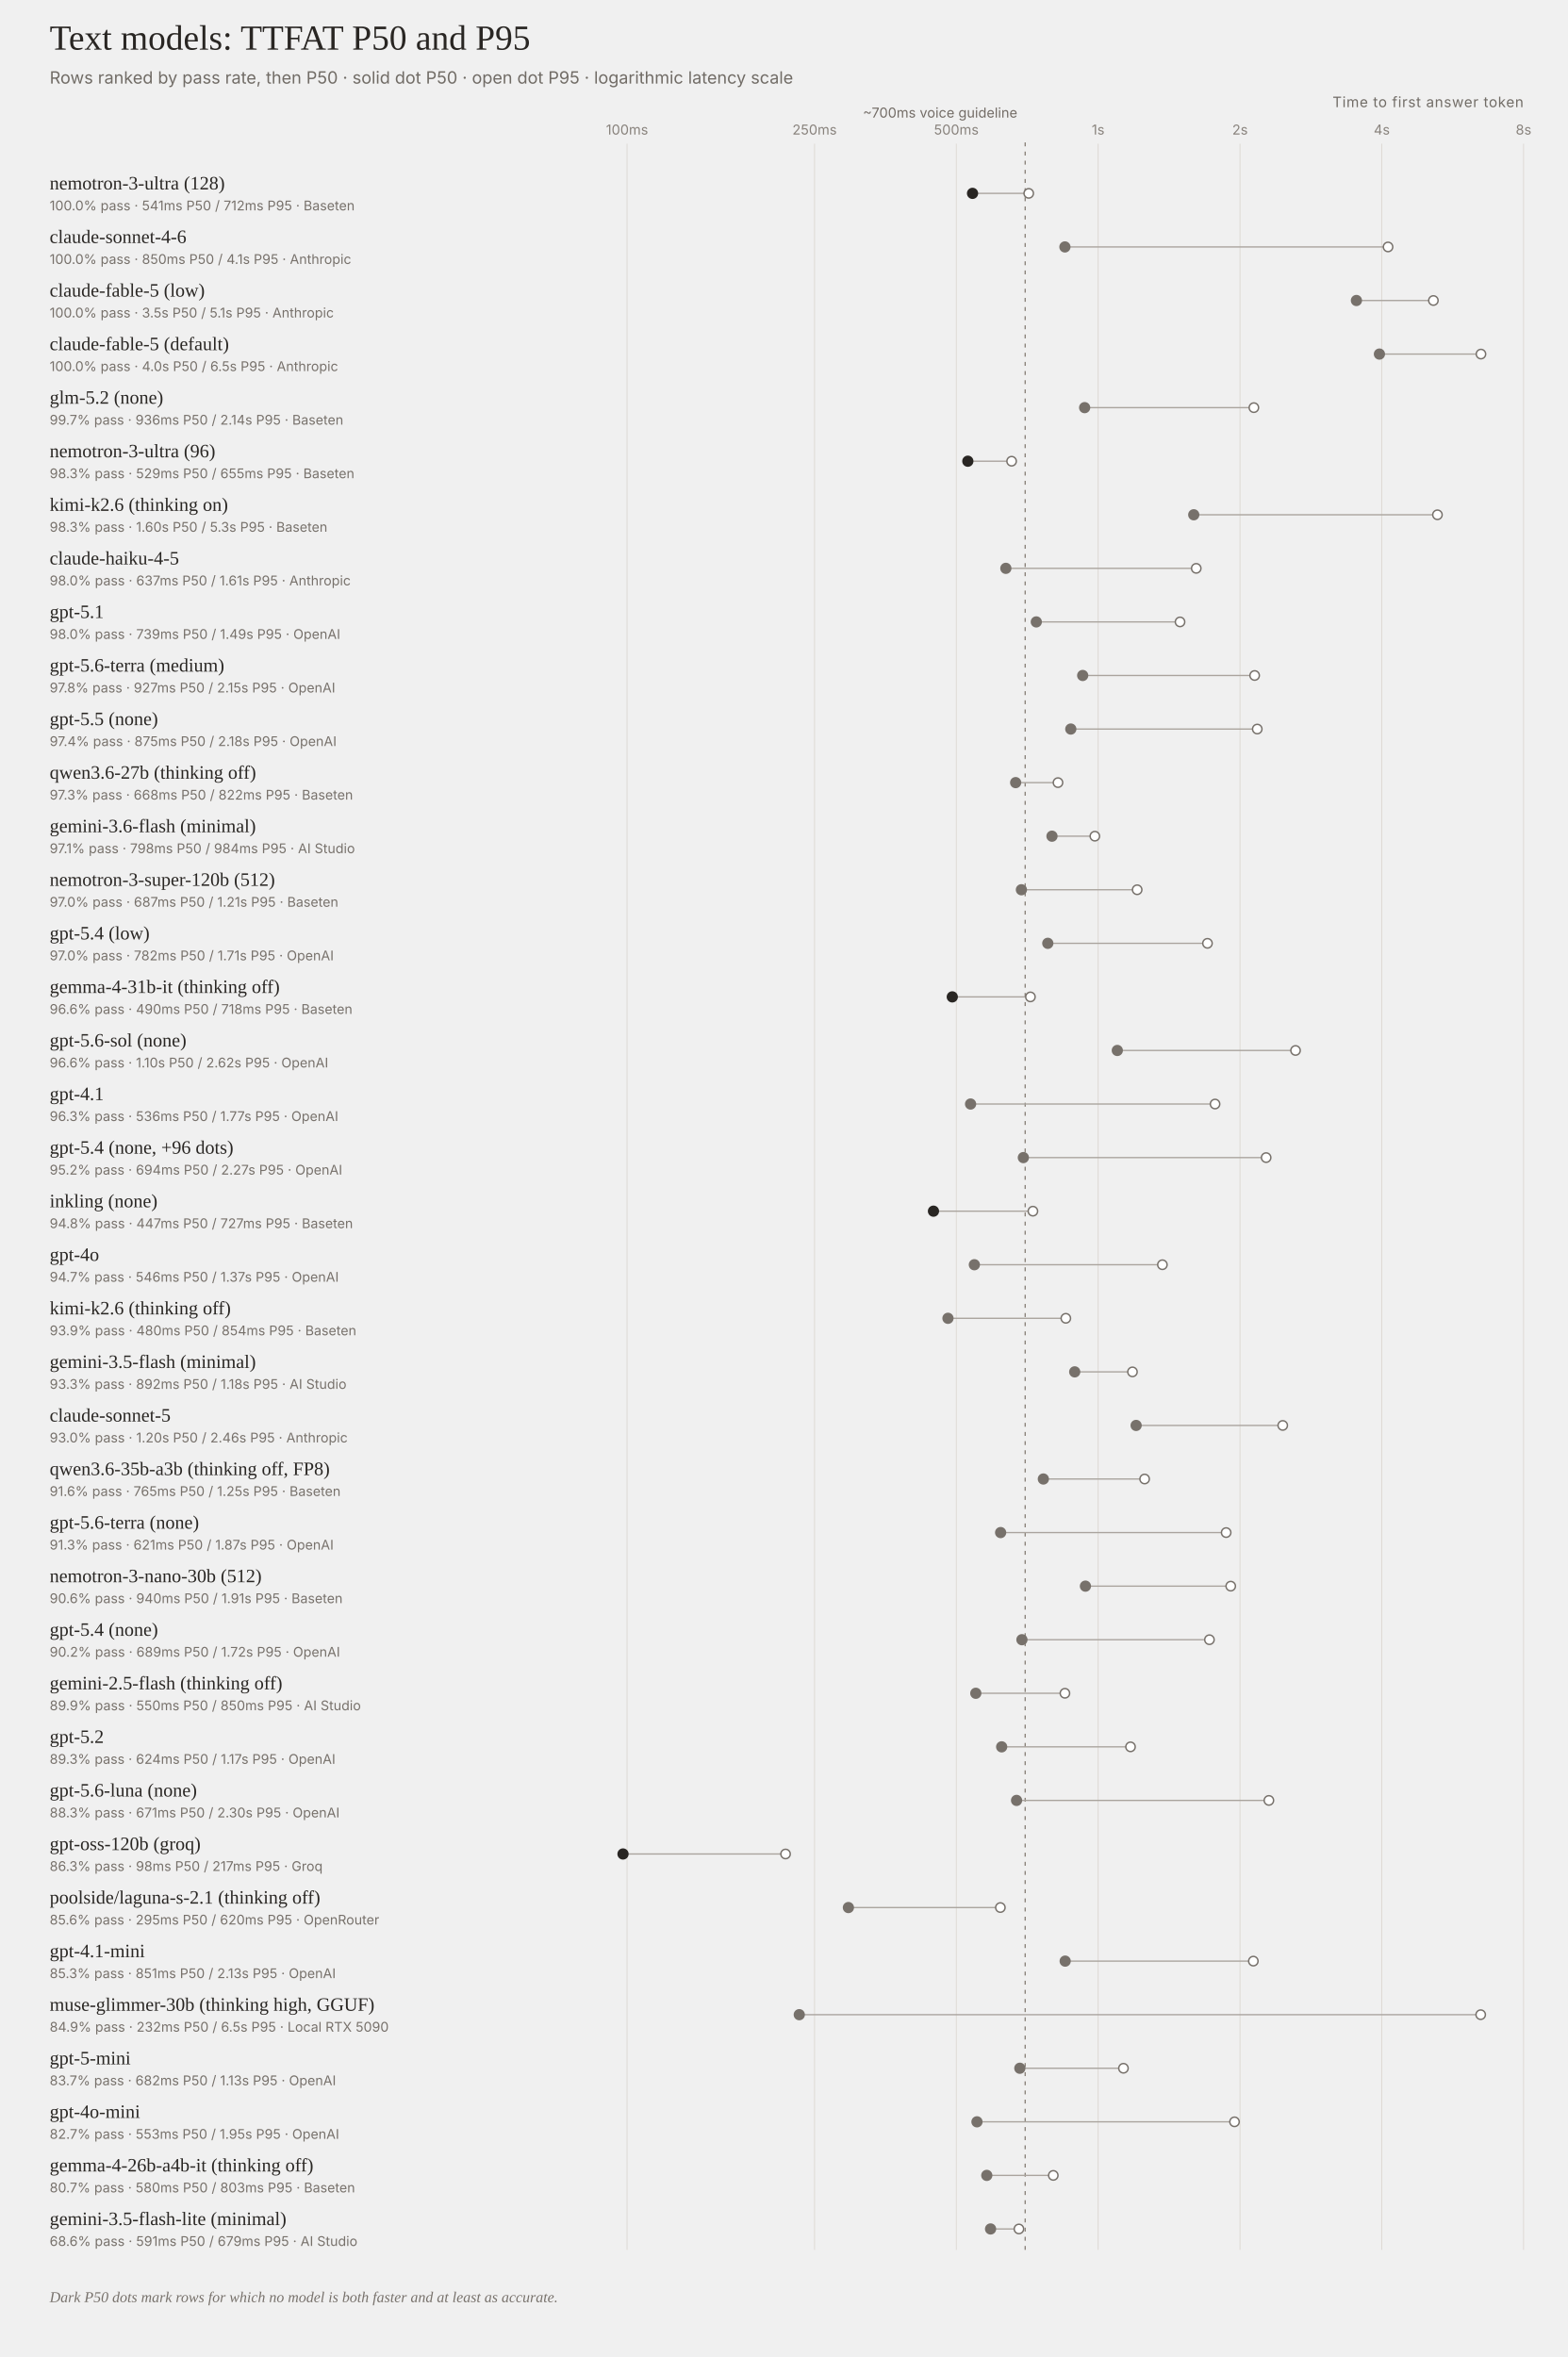
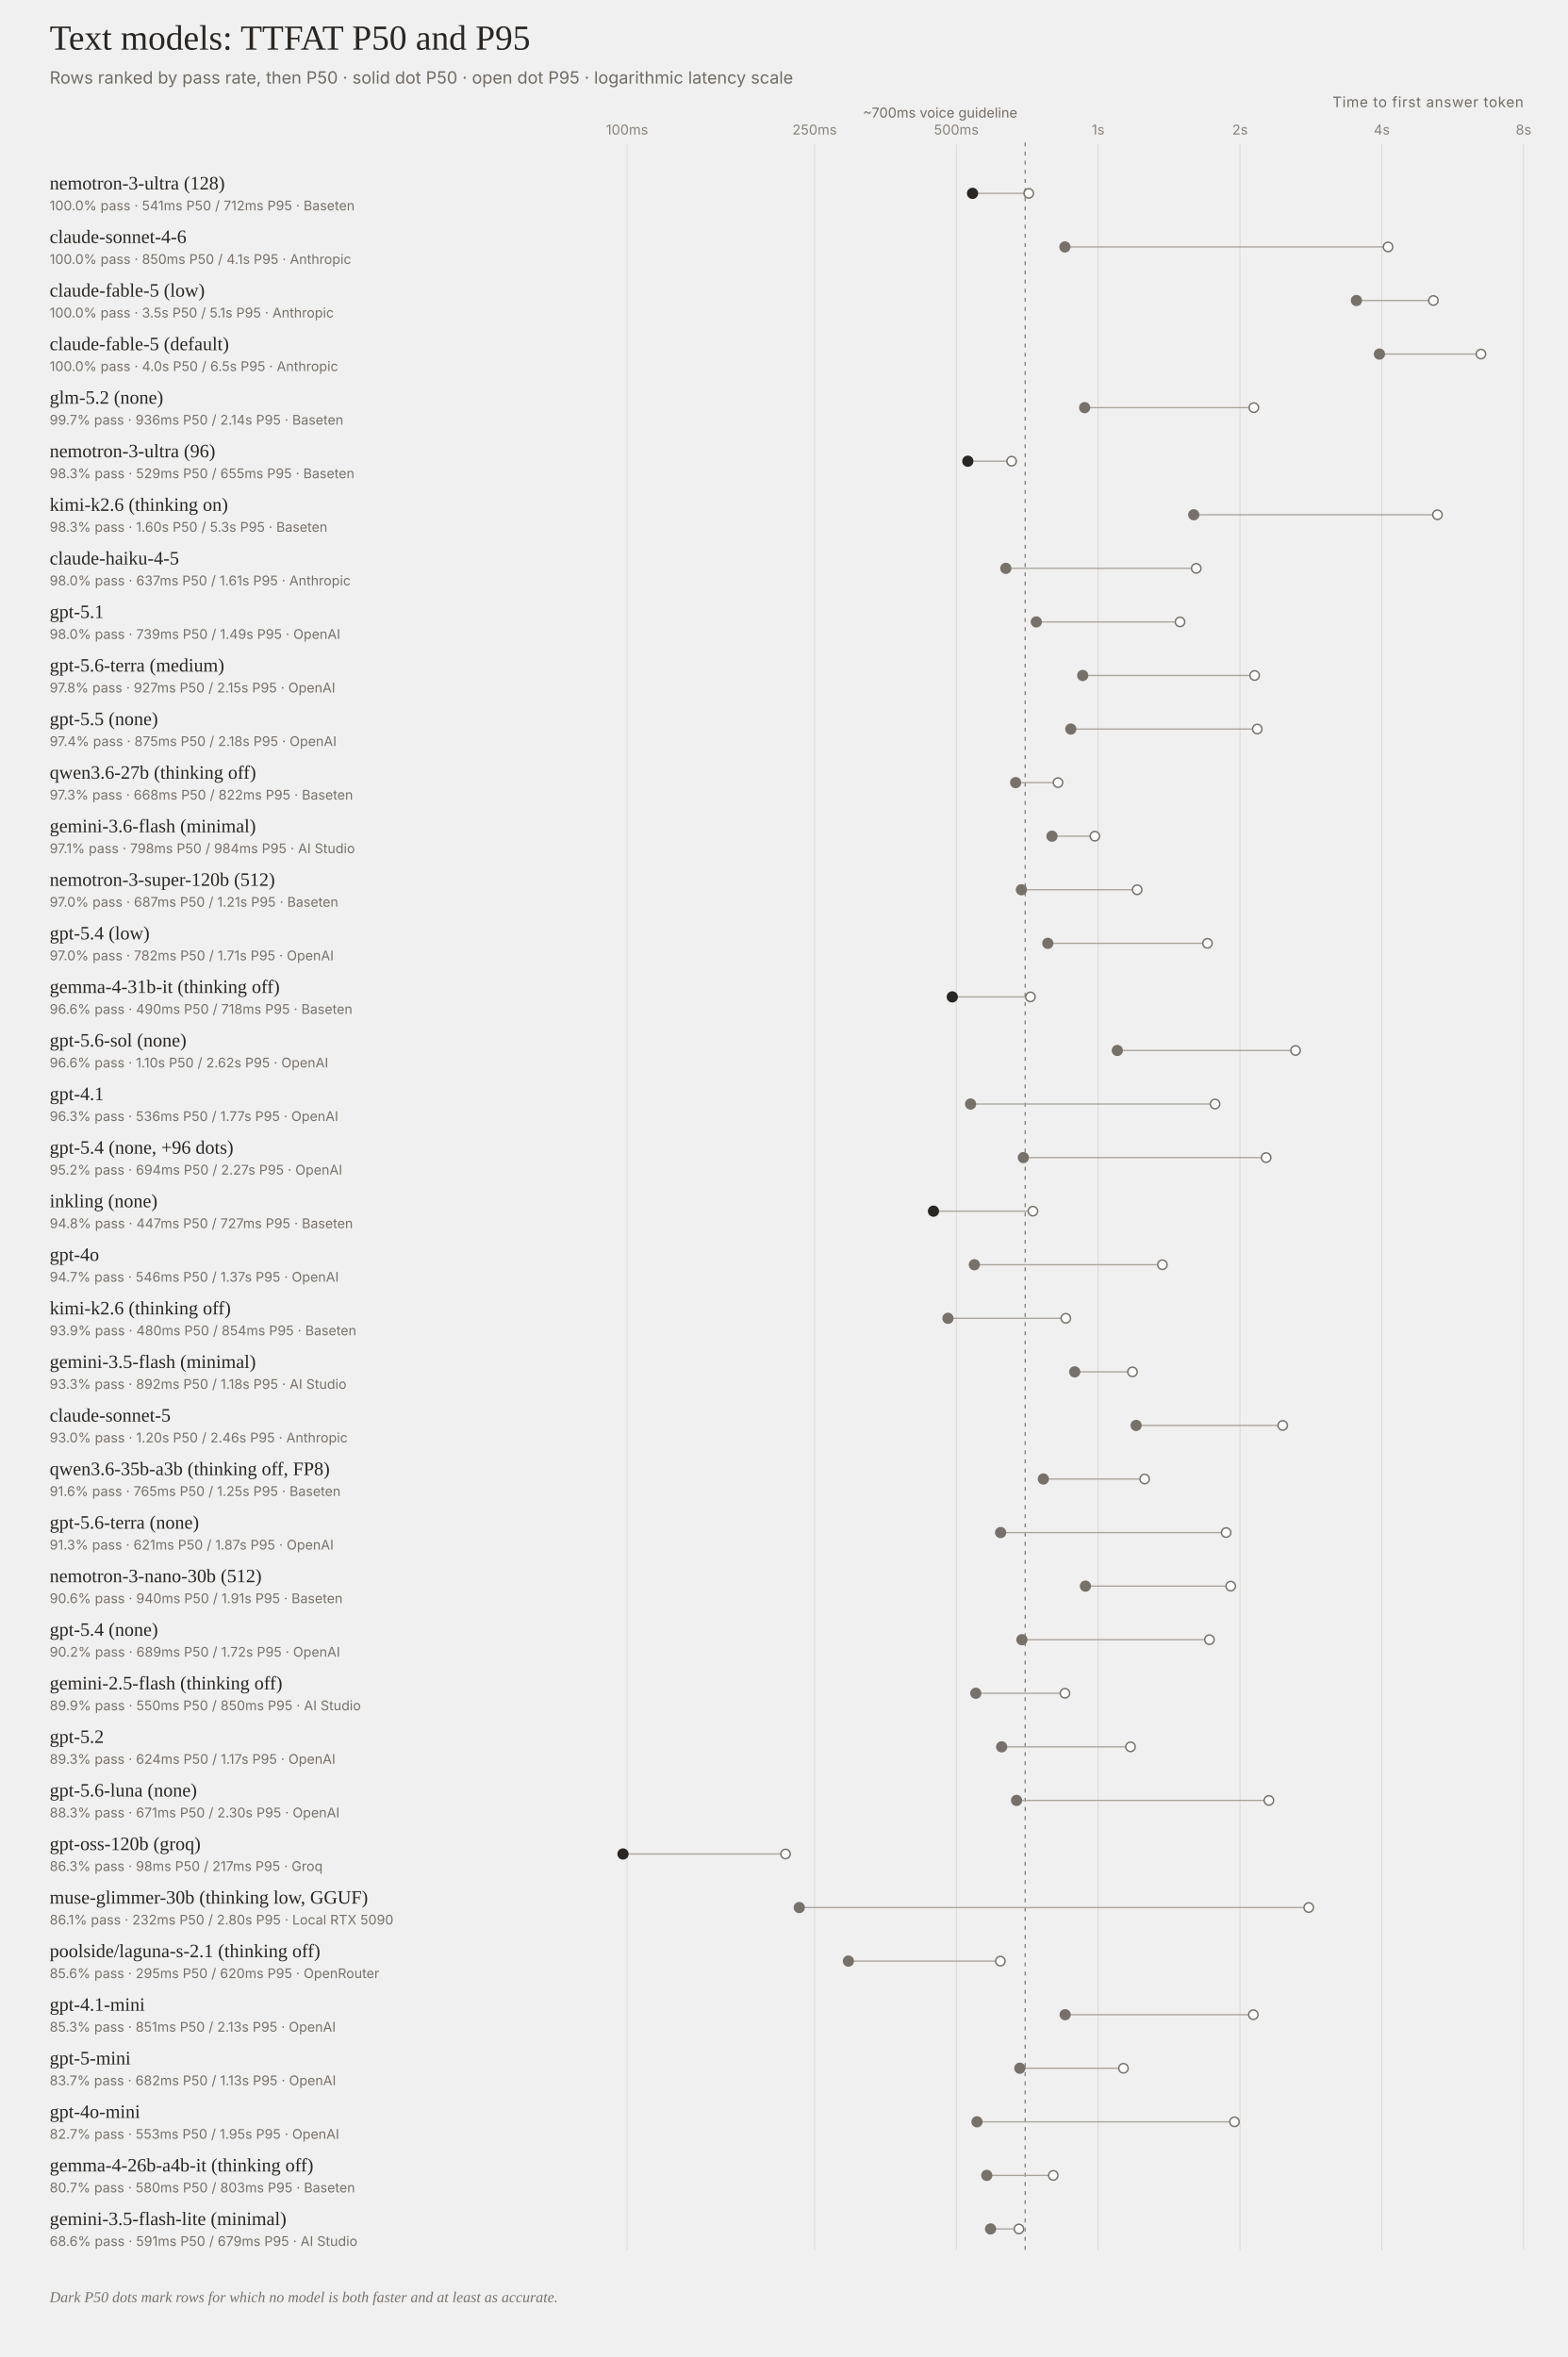
<svg xmlns="http://www.w3.org/2000/svg" viewBox="0 0 1200 1804" role="img" aria-labelledby="title desc">
  <style>
    text { fill: #292623; font-family: ui-sans-serif, -apple-system, BlinkMacSystemFont, 'Segoe UI', sans-serif; font-variant-numeric: tabular-nums; }
    .title, .model { font-family: Georgia, 'Times New Roman', serif; }
    .title { font-size: 27px; }
    .subtitle { fill: #716c66; font-size: 13px; }
    .axis-label { fill: #716c66; font-size: 11px; letter-spacing: .04em; text-transform: uppercase; }
    .tick { fill: #88827c; font-size: 10.5px; }
    .guide { stroke: #dedad5; stroke-width: .75; }
    .target { stroke: #8c847c; stroke-width: 1; stroke-dasharray: 3 4; }
    .target-label { fill: #736c66; font-size: 10.5px; }
    .model { font-size: 14.5px; }
    .meta { fill: #77716b; font-size: 10.25px; }
    .range { stroke: #aaa49e; stroke-width: 1; }
    .p50 { fill: #77716b; }
    .p50.frontier { fill: #292623; }
    .p95 { fill: #fff; stroke: #77716b; stroke-width: 1.1; }
    .note { fill: #77716b; font-family: Georgia, 'Times New Roman', serif; font-size: 11.5px; font-style: italic; }
  </style>
  <text class="title" x="38" y="38">Text models: TTFAT P50 and P95</text>
  <text class="subtitle" x="38" y="64">Rows ranked by pass rate, then P50 · solid dot P50 · open dot P95 · logarithmic latency scale</text>
  <text class="axis-label" x="1166" y="82" text-anchor="end">Time to first answer token</text>
  <line class="guide" x1="479.9" y1="110" x2="479.9" y2="1722" />
  <text class="tick" x="479.9" y="103" text-anchor="middle">100ms</text>
  <line class="guide" x1="623.4" y1="110" x2="623.4" y2="1722" />
  <text class="tick" x="623.4" y="103" text-anchor="middle">250ms</text>
  <line class="guide" x1="731.9" y1="110" x2="731.9" y2="1722" />
  <text class="tick" x="731.9" y="103" text-anchor="middle">500ms</text>
  <line class="guide" x1="840.4" y1="110" x2="840.4" y2="1722" />
  <text class="tick" x="840.4" y="103" text-anchor="middle">1s</text>
  <line class="guide" x1="949.0" y1="110" x2="949.0" y2="1722" />
  <text class="tick" x="949.0" y="103" text-anchor="middle">2s</text>
  <line class="guide" x1="1057.5" y1="110" x2="1057.5" y2="1722" />
  <text class="tick" x="1057.5" y="103" text-anchor="middle">4s</text>
  <line class="guide" x1="1166.0" y1="110" x2="1166.0" y2="1722" />
  <text class="tick" x="1166.0" y="103" text-anchor="middle">8s</text>
  <line class="target" x1="784.6" y1="109" x2="784.6" y2="1722" />
  <text class="target-label" x="778.6" y="90" text-anchor="end">~700ms voice guideline</text>
  <text class="model" x="38" y="145">nemotron-3-ultra (128)</text>
  <text class="meta" x="38" y="161">100.0% pass · 541ms P50 / 712ms P95 · Baseten</text>
  <line class="range" x1="744.3" y1="148" x2="787.3" y2="148" />
  <circle class="p50 frontier" cx="744.3" cy="148" r="4.3" />
  <circle class="p95" cx="787.3" cy="148" r="3.6" />
  <text class="model" x="38" y="186">claude-sonnet-4-6</text>
  <text class="meta" x="38" y="202">100.0% pass · 850ms P50 / 4.1s P95 · Anthropic</text>
  <line class="range" x1="815.0" y1="189" x2="1062.3" y2="189" />
  <circle class="p50" cx="815.0" cy="189" r="4.3" />
  <circle class="p95" cx="1062.3" cy="189" r="3.6" />
  <text class="model" x="38" y="227">claude-fable-5 (low)</text>
  <text class="meta" x="38" y="243">100.0% pass · 3.5s P50 / 5.1s P95 · Anthropic</text>
  <line class="range" x1="1038.1" y1="230" x2="1097.0" y2="230" />
  <circle class="p50" cx="1038.1" cy="230" r="4.3" />
  <circle class="p95" cx="1097.0" cy="230" r="3.6" />
  <text class="model" x="38" y="268">claude-fable-5 (default)</text>
  <text class="meta" x="38" y="284">100.0% pass · 4.0s P50 / 6.5s P95 · Anthropic</text>
  <line class="range" x1="1055.7" y1="271" x2="1133.4" y2="271" />
  <circle class="p50" cx="1055.7" cy="271" r="4.3" />
  <circle class="p95" cx="1133.4" cy="271" r="3.6" />
  <text class="model" x="38" y="309">glm-5.2 (none)</text>
  <text class="meta" x="38" y="325">99.7% pass · 936ms P50 / 2.14s P95 · Baseten</text>
  <line class="range" x1="830.1" y1="312" x2="959.6" y2="312" />
  <circle class="p50" cx="830.1" cy="312" r="4.3" />
  <circle class="p95" cx="959.6" cy="312" r="3.6" />
  <text class="model" x="38" y="350">nemotron-3-ultra (96)</text>
  <text class="meta" x="38" y="366">98.3% pass · 529ms P50 / 655ms P95 · Baseten</text>
  <line class="range" x1="740.7" y1="353" x2="774.2" y2="353" />
  <circle class="p50 frontier" cx="740.7" cy="353" r="4.3" />
  <circle class="p95" cx="774.2" cy="353" r="3.6" />
  <text class="model" x="38" y="391">kimi-k2.6 (thinking on)</text>
  <text class="meta" x="38" y="407">98.3% pass · 1.60s P50 / 5.3s P95 · Baseten</text>
  <line class="range" x1="913.6" y1="394" x2="1100.1" y2="394" />
  <circle class="p50" cx="913.6" cy="394" r="4.3" />
  <circle class="p95" cx="1100.1" cy="394" r="3.6" />
  <text class="model" x="38" y="432">claude-haiku-4-5</text>
  <text class="meta" x="38" y="448">98.0% pass · 637ms P50 / 1.61s P95 · Anthropic</text>
  <line class="range" x1="769.8" y1="435" x2="915.5" y2="435" />
  <circle class="p50" cx="769.8" cy="435" r="4.3" />
  <circle class="p95" cx="915.5" cy="435" r="3.6" />
  <text class="model" x="38" y="473">gpt-5.1</text>
  <text class="meta" x="38" y="489">98.0% pass · 739ms P50 / 1.49s P95 · OpenAI</text>
  <line class="range" x1="793.1" y1="476" x2="903.1" y2="476" />
  <circle class="p50" cx="793.1" cy="476" r="4.3" />
  <circle class="p95" cx="903.1" cy="476" r="3.6" />
  <text class="model" x="38" y="514">gpt-5.6-terra (medium)</text>
  <text class="meta" x="38" y="530">97.8% pass · 927ms P50 / 2.15s P95 · OpenAI</text>
  <line class="range" x1="828.6" y1="517" x2="960.2" y2="517" />
  <circle class="p50" cx="828.6" cy="517" r="4.3" />
  <circle class="p95" cx="960.2" cy="517" r="3.6" />
  <text class="model" x="38" y="555">gpt-5.5 (none)</text>
  <text class="meta" x="38" y="571">97.4% pass · 875ms P50 / 2.18s P95 · OpenAI</text>
  <line class="range" x1="819.5" y1="558" x2="962.2" y2="558" />
  <circle class="p50" cx="819.5" cy="558" r="4.3" />
  <circle class="p95" cx="962.2" cy="558" r="3.6" />
  <text class="model" x="38" y="596">qwen3.6-27b (thinking off)</text>
  <text class="meta" x="38" y="612">97.3% pass · 668ms P50 / 822ms P95 · Baseten</text>
  <line class="range" x1="777.3" y1="599" x2="809.7" y2="599" />
  <circle class="p50" cx="777.3" cy="599" r="4.3" />
  <circle class="p95" cx="809.7" cy="599" r="3.6" />
  <text class="model" x="38" y="637">gemini-3.6-flash (minimal)</text>
  <text class="meta" x="38" y="653">97.1% pass · 798ms P50 / 984ms P95 · AI Studio</text>
  <line class="range" x1="805.1" y1="640" x2="837.9" y2="640" />
  <circle class="p50" cx="805.1" cy="640" r="4.3" />
  <circle class="p95" cx="837.9" cy="640" r="3.6" />
  <text class="model" x="38" y="678">nemotron-3-super-120b (512)</text>
  <text class="meta" x="38" y="694">97.0% pass · 687ms P50 / 1.21s P95 · Baseten</text>
  <line class="range" x1="781.7" y1="681" x2="870.3" y2="681" />
  <circle class="p50" cx="781.7" cy="681" r="4.3" />
  <circle class="p95" cx="870.3" cy="681" r="3.6" />
  <text class="model" x="38" y="719">gpt-5.4 (low)</text>
  <text class="meta" x="38" y="735">97.0% pass · 782ms P50 / 1.71s P95 · OpenAI</text>
  <line class="range" x1="801.9" y1="722" x2="924.1" y2="722" />
  <circle class="p50" cx="801.9" cy="722" r="4.3" />
  <circle class="p95" cx="924.1" cy="722" r="3.6" />
  <text class="model" x="38" y="760">gemma-4-31b-it (thinking off)</text>
  <text class="meta" x="38" y="776">96.6% pass · 490ms P50 / 718ms P95 · Baseten</text>
  <line class="range" x1="728.8" y1="763" x2="788.6" y2="763" />
  <circle class="p50 frontier" cx="728.8" cy="763" r="4.3" />
  <circle class="p95" cx="788.6" cy="763" r="3.6" />
  <text class="model" x="38" y="801">gpt-5.6-sol (none)</text>
  <text class="meta" x="38" y="817">96.6% pass · 1.10s P50 / 2.62s P95 · OpenAI</text>
  <line class="range" x1="855.1" y1="804" x2="991.5" y2="804" />
  <circle class="p50" cx="855.1" cy="804" r="4.3" />
  <circle class="p95" cx="991.5" cy="804" r="3.6" />
  <text class="model" x="38" y="842">gpt-4.1</text>
  <text class="meta" x="38" y="858">96.3% pass · 536ms P50 / 1.77s P95 · OpenAI</text>
  <line class="range" x1="742.8" y1="845" x2="929.9" y2="845" />
  <circle class="p50" cx="742.8" cy="845" r="4.3" />
  <circle class="p95" cx="929.9" cy="845" r="3.6" />
  <text class="model" x="38" y="883">gpt-5.4 (none, +96 dots)</text>
  <text class="meta" x="38" y="899">95.2% pass · 694ms P50 / 2.27s P95 · OpenAI</text>
  <line class="range" x1="783.2" y1="886" x2="969.0" y2="886" />
  <circle class="p50" cx="783.2" cy="886" r="4.3" />
  <circle class="p95" cx="969.0" cy="886" r="3.6" />
  <text class="model" x="38" y="924">inkling (none)</text>
  <text class="meta" x="38" y="940">94.8% pass · 447ms P50 / 727ms P95 · Baseten</text>
  <line class="range" x1="714.4" y1="927" x2="790.5" y2="927" />
  <circle class="p50 frontier" cx="714.4" cy="927" r="4.3" />
  <circle class="p95" cx="790.5" cy="927" r="3.6" />
  <text class="model" x="38" y="965">gpt-4o</text>
  <text class="meta" x="38" y="981">94.7% pass · 546ms P50 / 1.37s P95 · OpenAI</text>
  <line class="range" x1="745.7" y1="968" x2="889.6" y2="968" />
  <circle class="p50" cx="745.7" cy="968" r="4.3" />
  <circle class="p95" cx="889.6" cy="968" r="3.6" />
  <text class="model" x="38" y="1006">kimi-k2.6 (thinking off)</text>
  <text class="meta" x="38" y="1022">93.9% pass · 480ms P50 / 854ms P95 · Baseten</text>
  <line class="range" x1="725.5" y1="1009" x2="815.7" y2="1009" />
  <circle class="p50" cx="725.5" cy="1009" r="4.3" />
  <circle class="p95" cx="815.7" cy="1009" r="3.6" />
  <text class="model" x="38" y="1047">gemini-3.5-flash (minimal)</text>
  <text class="meta" x="38" y="1063">93.3% pass · 892ms P50 / 1.18s P95 · AI Studio</text>
  <line class="range" x1="822.5" y1="1050" x2="866.7" y2="1050" />
  <circle class="p50" cx="822.5" cy="1050" r="4.3" />
  <circle class="p95" cx="866.7" cy="1050" r="3.6" />
  <text class="model" x="38" y="1088">claude-sonnet-5</text>
  <text class="meta" x="38" y="1104">93.0% pass · 1.20s P50 / 2.46s P95 · Anthropic</text>
  <line class="range" x1="869.5" y1="1091" x2="981.7" y2="1091" />
  <circle class="p50" cx="869.5" cy="1091" r="4.3" />
  <circle class="p95" cx="981.7" cy="1091" r="3.6" />
  <text class="model" x="38" y="1129">qwen3.6-35b-a3b (thinking off, FP8)</text>
  <text class="meta" x="38" y="1145">91.6% pass · 765ms P50 / 1.25s P95 · Baseten</text>
  <line class="range" x1="798.5" y1="1132" x2="876.0" y2="1132" />
  <circle class="p50" cx="798.5" cy="1132" r="4.3" />
  <circle class="p95" cx="876.0" cy="1132" r="3.6" />
  <text class="model" x="38" y="1170">gpt-5.6-terra (none)</text>
  <text class="meta" x="38" y="1186">91.3% pass · 621ms P50 / 1.87s P95 · OpenAI</text>
  <line class="range" x1="765.8" y1="1173" x2="938.4" y2="1173" />
  <circle class="p50" cx="765.8" cy="1173" r="4.3" />
  <circle class="p95" cx="938.4" cy="1173" r="3.6" />
  <text class="model" x="38" y="1211">nemotron-3-nano-30b (512)</text>
  <text class="meta" x="38" y="1227">90.6% pass · 940ms P50 / 1.91s P95 · Baseten</text>
  <line class="range" x1="830.7" y1="1214" x2="941.9" y2="1214" />
  <circle class="p50" cx="830.7" cy="1214" r="4.3" />
  <circle class="p95" cx="941.9" cy="1214" r="3.6" />
  <text class="model" x="38" y="1252">gpt-5.4 (none)</text>
  <text class="meta" x="38" y="1268">90.2% pass · 689ms P50 / 1.72s P95 · OpenAI</text>
  <line class="range" x1="782.1" y1="1255" x2="925.6" y2="1255" />
  <circle class="p50" cx="782.1" cy="1255" r="4.3" />
  <circle class="p95" cx="925.6" cy="1255" r="3.6" />
  <text class="model" x="38" y="1293">gemini-2.5-flash (thinking off)</text>
  <text class="meta" x="38" y="1309">89.9% pass · 550ms P50 / 850ms P95 · AI Studio</text>
  <line class="range" x1="746.8" y1="1296" x2="815.0" y2="1296" />
  <circle class="p50" cx="746.8" cy="1296" r="4.3" />
  <circle class="p95" cx="815.0" cy="1296" r="3.6" />
  <text class="model" x="38" y="1334">gpt-5.2</text>
  <text class="meta" x="38" y="1350">89.3% pass · 624ms P50 / 1.17s P95 · OpenAI</text>
  <line class="range" x1="766.6" y1="1337" x2="865.2" y2="1337" />
  <circle class="p50" cx="766.6" cy="1337" r="4.3" />
  <circle class="p95" cx="865.2" cy="1337" r="3.6" />
  <text class="model" x="38" y="1375">gpt-5.6-luna (none)</text>
  <text class="meta" x="38" y="1391">88.3% pass · 671ms P50 / 2.30s P95 · OpenAI</text>
  <line class="range" x1="778.0" y1="1378" x2="971.1" y2="1378" />
  <circle class="p50" cx="778.0" cy="1378" r="4.3" />
  <circle class="p95" cx="971.1" cy="1378" r="3.6" />
  <text class="model" x="38" y="1416">gpt-oss-120b (groq)</text>
  <text class="meta" x="38" y="1432">86.3% pass · 98ms P50 / 217ms P95 · Groq</text>
  <line class="range" x1="476.8" y1="1419" x2="601.2" y2="1419" />
  <circle class="p50 frontier" cx="476.8" cy="1419" r="4.3" />
  <circle class="p95" cx="601.2" cy="1419" r="3.6" />
-   <text class="model" x="38" y="1457">poolside/laguna-s-2.1 (thinking off)</text>
-   <text class="meta" x="38" y="1473">85.6% pass · 295ms P50 / 620ms P95 · OpenRouter</text>
-   <line class="range" x1="649.3" y1="1460" x2="765.6" y2="1460" />
-   <circle class="p50" cx="649.3" cy="1460" r="4.3" />
-   <circle class="p95" cx="765.6" cy="1460" r="3.6" />
-   <text class="model" x="38" y="1498">gpt-4.1-mini</text>
-   <text class="meta" x="38" y="1514">85.3% pass · 851ms P50 / 2.13s P95 · OpenAI</text>
-   <line class="range" x1="815.2" y1="1501" x2="959.2" y2="1501" />
-   <circle class="p50" cx="815.2" cy="1501" r="4.3" />
-   <circle class="p95" cx="959.2" cy="1501" r="3.6" />
-   <text class="model" x="38" y="1539">muse-glimmer-30b (thinking high, GGUF)</text>
-   <text class="meta" x="38" y="1555">84.9% pass · 232ms P50 / 6.5s P95 · Local RTX 5090</text>
-   <line class="range" x1="611.7" y1="1542" x2="1133.2" y2="1542" />
-   <circle class="p50" cx="611.7" cy="1542" r="4.3" />
-   <circle class="p95" cx="1133.2" cy="1542" r="3.6" />
+   <text class="model" x="38" y="1457">muse-glimmer-30b (thinking low, GGUF)</text>
+   <text class="meta" x="38" y="1473">86.1% pass · 232ms P50 / 2.80s P95 · Local RTX 5090</text>
+   <line class="range" x1="611.7" y1="1460" x2="1001.6" y2="1460" />
+   <circle class="p50" cx="611.7" cy="1460" r="4.3" />
+   <circle class="p95" cx="1001.6" cy="1460" r="3.6" />
+   <text class="model" x="38" y="1498">poolside/laguna-s-2.1 (thinking off)</text>
+   <text class="meta" x="38" y="1514">85.6% pass · 295ms P50 / 620ms P95 · OpenRouter</text>
+   <line class="range" x1="649.3" y1="1501" x2="765.6" y2="1501" />
+   <circle class="p50" cx="649.3" cy="1501" r="4.3" />
+   <circle class="p95" cx="765.6" cy="1501" r="3.6" />
+   <text class="model" x="38" y="1539">gpt-4.1-mini</text>
+   <text class="meta" x="38" y="1555">85.3% pass · 851ms P50 / 2.13s P95 · OpenAI</text>
+   <line class="range" x1="815.2" y1="1542" x2="959.2" y2="1542" />
+   <circle class="p50" cx="815.2" cy="1542" r="4.3" />
+   <circle class="p95" cx="959.2" cy="1542" r="3.6" />
  <text class="model" x="38" y="1580">gpt-5-mini</text>
  <text class="meta" x="38" y="1596">83.7% pass · 682ms P50 / 1.13s P95 · OpenAI</text>
  <line class="range" x1="780.5" y1="1583" x2="859.8" y2="1583" />
  <circle class="p50" cx="780.5" cy="1583" r="4.3" />
  <circle class="p95" cx="859.8" cy="1583" r="3.6" />
  <text class="model" x="38" y="1621">gpt-4o-mini</text>
  <text class="meta" x="38" y="1637">82.7% pass · 553ms P50 / 1.95s P95 · OpenAI</text>
  <line class="range" x1="747.7" y1="1624" x2="944.8" y2="1624" />
  <circle class="p50" cx="747.7" cy="1624" r="4.3" />
  <circle class="p95" cx="944.8" cy="1624" r="3.6" />
  <text class="model" x="38" y="1662">gemma-4-26b-a4b-it (thinking off)</text>
  <text class="meta" x="38" y="1678">80.7% pass · 580ms P50 / 803ms P95 · Baseten</text>
  <line class="range" x1="755.2" y1="1665" x2="806.1" y2="1665" />
  <circle class="p50" cx="755.2" cy="1665" r="4.3" />
  <circle class="p95" cx="806.1" cy="1665" r="3.6" />
  <text class="model" x="38" y="1703">gemini-3.5-flash-lite (minimal)</text>
  <text class="meta" x="38" y="1719">68.6% pass · 591ms P50 / 679ms P95 · AI Studio</text>
  <line class="range" x1="758.1" y1="1706" x2="779.8" y2="1706" />
  <circle class="p50" cx="758.1" cy="1706" r="4.3" />
  <circle class="p95" cx="779.8" cy="1706" r="3.6" />
  <text class="note" x="38" y="1762">Dark P50 dots mark rows for which no model is both faster and at least as accurate.</text>
</svg>
